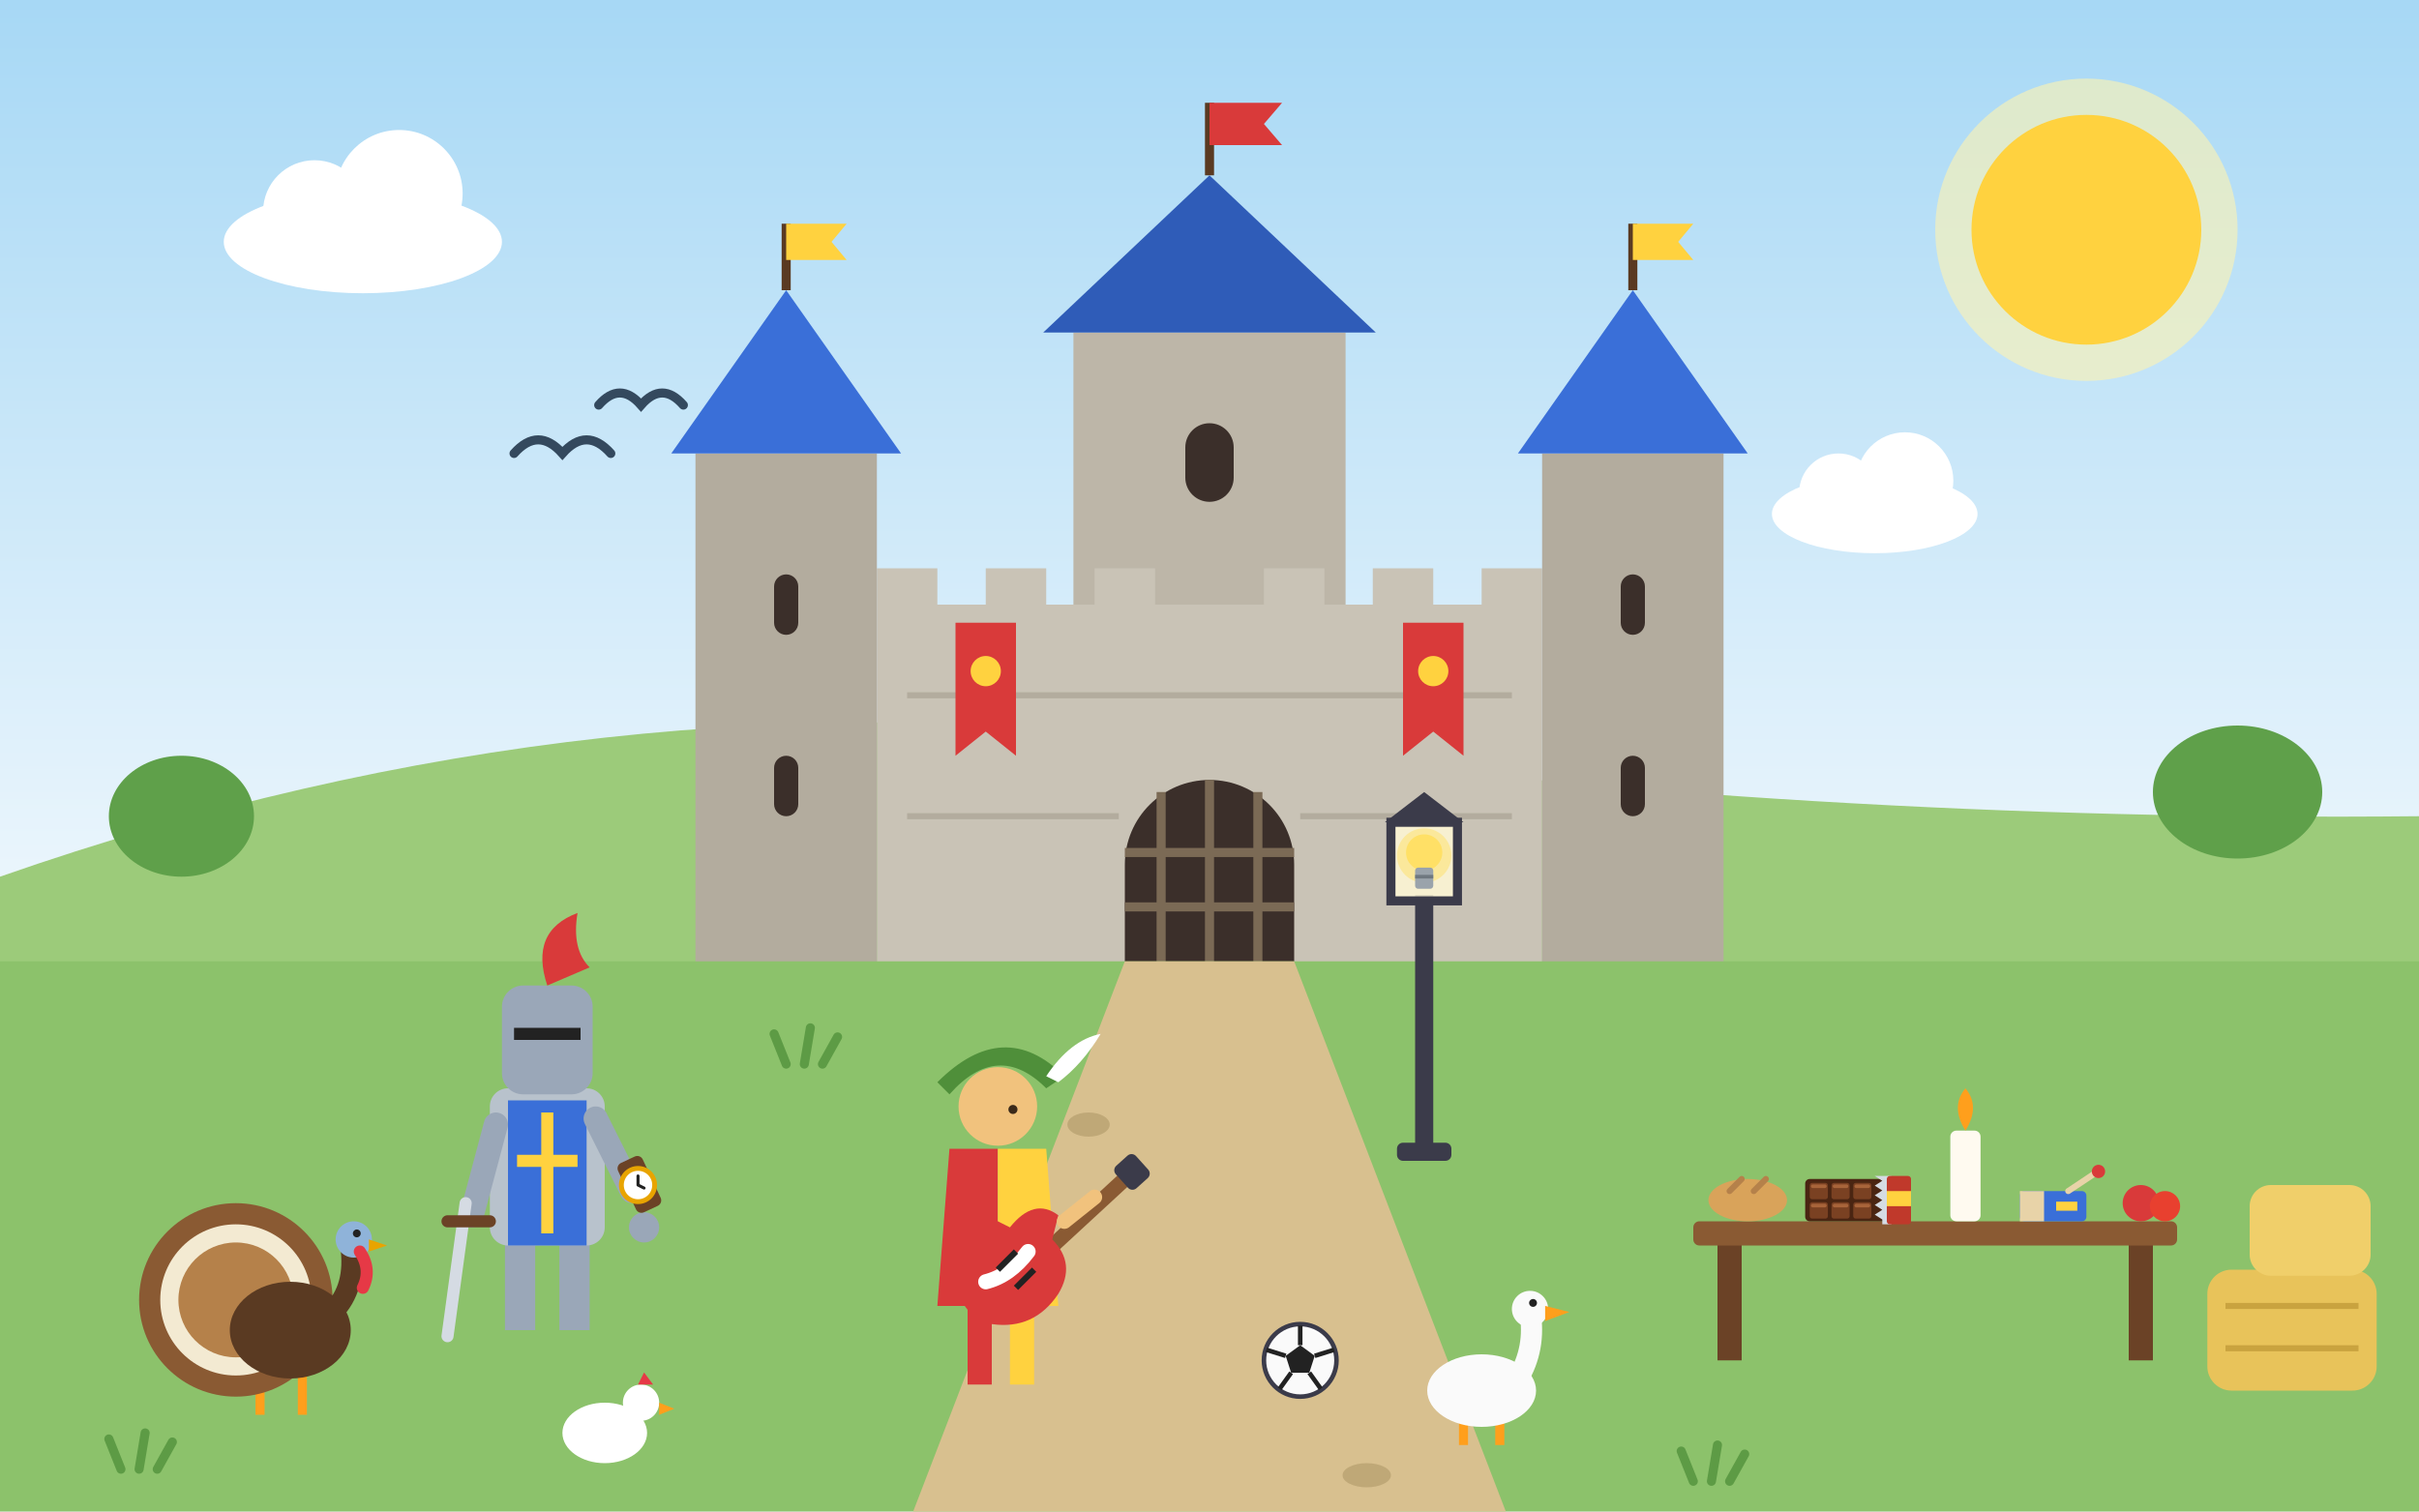
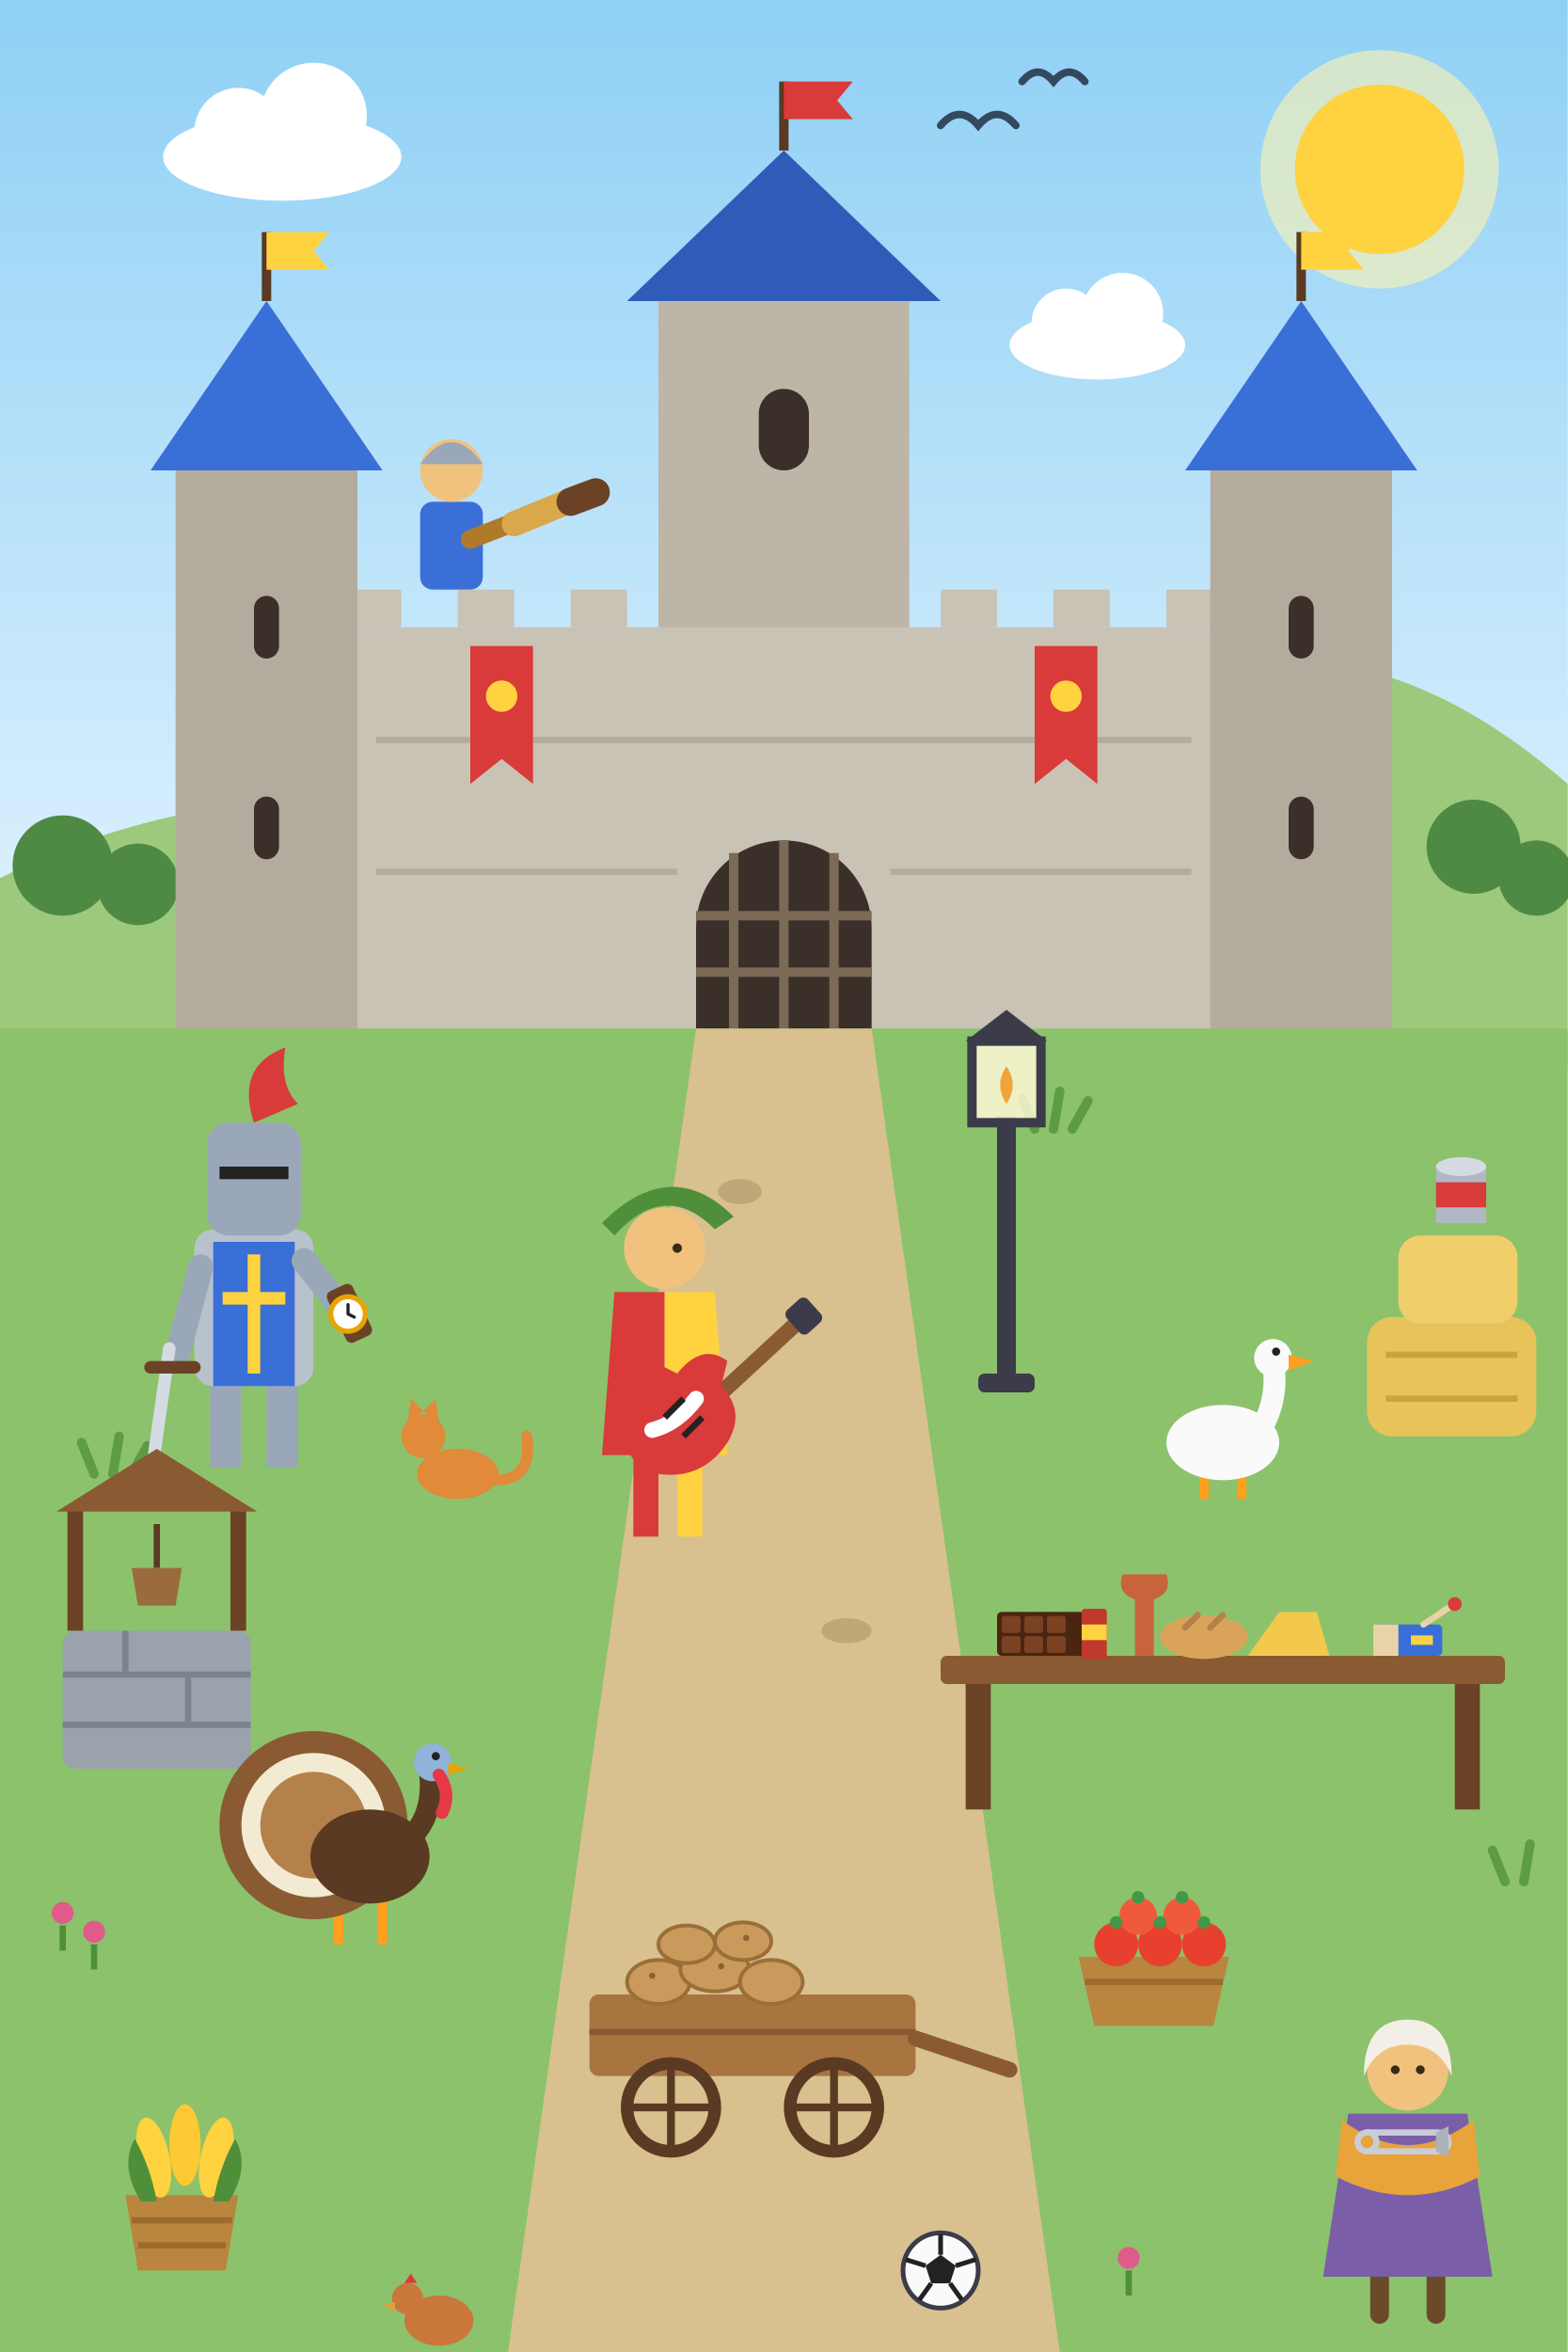
- <svg xmlns="http://www.w3.org/2000/svg" width="800" height="500" viewBox="0 0 800 500">
+ <svg xmlns="http://www.w3.org/2000/svg" width="500" height="750" viewBox="0 0 500 750">
  <defs>
    <linearGradient id="sky" x1="0" y1="0" x2="0" y2="1">
-       <stop offset="0" stop-color="#a7d8f5" />
-       <stop offset="1" stop-color="#f3f9fd" />
+       <stop offset="0" stop-color="#8fd0f5" />
+       <stop offset="1" stop-color="#e8f6ff" />
    </linearGradient>
  </defs>
-   <rect width="800" height="330" fill="url(#sky)" />
-   <circle cx="690" cy="76" r="50" fill="#fff3b0" opacity="0.6" />
+   <rect width="500" height="340" fill="url(#sky)" />
+   <circle cx="440" cy="54" r="38" fill="#fff3b0" opacity="0.6" />
  <g data-anim="sun" fill="#ffd23f">
-     <circle cx="690" cy="76" r="38" />
-   </g>
-   <g data-anim="clouds">
-     <g fill="#fff">
-       <ellipse cx="120" cy="80" rx="46" ry="17" />
-       <circle cx="104" cy="70" r="17" />
-       <circle cx="132" cy="64" r="21" />
-       <ellipse cx="620" cy="170" rx="34" ry="13" />
-       <circle cx="608" cy="163" r="13" />
-       <circle cx="630" cy="159" r="16" />
-     </g>
+     <circle cx="440" cy="54" r="27" />
+   </g>
+   <g data-anim="clouds" fill="#fff">
+     <ellipse cx="90" cy="50" rx="38" ry="14" />
+     <circle cx="76" cy="42" r="14" />
+     <circle cx="100" cy="37" r="17" />
+     <ellipse cx="350" cy="110" rx="28" ry="11" />
+     <circle cx="340" cy="103" r="11" />
+     <circle cx="358" cy="100" r="13" />
  </g>
  <g data-anim="birds">
-     <path d="M170 150q8-9 16 0q8-9 16 0M198 134q7-8 14 0q7-8 14 0" fill="none" stroke="#34495e" stroke-width="3" stroke-linecap="round" />
-   </g>
-   <path d="M0 290q200-70 400-44t400 24V330H0Z" fill="#9ccb7a" />
-   <ellipse cx="60" cy="270" rx="24" ry="20" fill="#5fa04a" />
-   <ellipse cx="740" cy="262" rx="28" ry="22" fill="#5fa04a" />
-   <rect x="355" y="110" width="90" height="210" fill="#bdb6a8" />
-   <path d="M345 110L400 58 455 110Z" fill="#2f5cb8" />
-   <path d="M400 58V34" stroke="#5a3a22" stroke-width="3" />
+     <path d="M300 40q6-7 12 0q6-7 12 0M326 26q5-6 10 0q5-6 10 0" fill="none" stroke="#34495e" stroke-width="2.4" stroke-linecap="round" />
+   </g>
+   <path d="M0 280q80-40 170-16t170-30 160 16V340H0Z" fill="#9cc97c" />
+   <g fill="#4f8a45">
+     <circle cx="20" cy="276" r="16" />
+     <circle cx="44" cy="282" r="13" />
+     <circle cx="470" cy="270" r="15" />
+     <circle cx="490" cy="280" r="12" />
+   </g>
+   <rect x="210" y="96" width="80" height="234" fill="#bdb6a8" />
+   <path d="M200 96L250 48 300 96Z" fill="#2f5cb8" />
+   <path d="M250 48V26" stroke="#5a3a22" stroke-width="3" />
  <g data-anim="flag-keep">
-     <path d="M400 34h24l-6 7 6 7h-24Z" fill="#d93a3a" />
-   </g>
-   <rect x="392" y="140" width="16" height="26" rx="8" fill="#3b2f2a" />
-   <path d="M290 200h220v120H290Z" fill="#c9c3b6" />
-   <path d="M290 188h20v12h-20ZM326 188h20v12h-20ZM362 188h20v12h-20ZM418 188h20v12h-20ZM454 188h20v12h-20ZM490 188h20v12h-20Z" fill="#c9c3b6" />
-   <rect x="230" y="150" width="60" height="170" fill="#b3ac9e" />
-   <rect x="510" y="150" width="60" height="170" fill="#b3ac9e" />
-   <path d="M222 150L260 96 298 150Z" fill="#3a6fd8" />
-   <path d="M502 150L540 96 578 150Z" fill="#3a6fd8" />
-   <path d="M260 96V74M540 96V74" stroke="#5a3a22" stroke-width="3" />
+     <path d="M250 26h22l-5 6 5 6h-22Z" fill="#d93a3a" />
+   </g>
+   <rect x="242" y="124" width="16" height="26" rx="8" fill="#3b2f2a" />
+   <path d="M110 200h280v130H110Z" fill="#c9c3b6" />
+   <path d="M110 188h18v12h-18ZM146 188h18v12h-18ZM182 188h18v12h-18ZM300 188h18v12h-18ZM336 188h18v12h-18ZM372 188h18v12h-18Z" fill="#c9c3b6" />
+   <rect x="56" y="150" width="58" height="180" fill="#b3ac9e" />
+   <rect x="386" y="150" width="58" height="180" fill="#b3ac9e" />
+   <path d="M48 150L85 96 122 150Z" fill="#3a6fd8" />
+   <path d="M378 150L415 96 452 150Z" fill="#3a6fd8" />
+   <path d="M85 96V74M415 96V74" stroke="#5a3a22" stroke-width="3" />
  <g data-anim="flag-left">
-     <path d="M260 74h20l-5 6 5 6h-20Z" fill="#ffd23f" />
+     <path d="M85 74h20l-5 6 5 6h-20Z" fill="#ffd23f" />
  </g>
  <g data-anim="flag-right">
-     <path d="M540 74h20l-5 6 5 6h-20Z" fill="#ffd23f" />
+     <path d="M415 74h20l-5 6 5 6h-20Z" fill="#ffd23f" />
  </g>
  <g fill="#3b2f2a">
-     <rect x="256" y="190" width="8" height="20" rx="4" />
-     <rect x="256" y="250" width="8" height="20" rx="4" />
-     <rect x="536" y="190" width="8" height="20" rx="4" />
-     <rect x="536" y="250" width="8" height="20" rx="4" />
-   </g>
-   <path d="M300 230h200M300 270h70M430 270h70" stroke="#b3ac9e" stroke-width="2" />
+     <rect x="81" y="190" width="8" height="20" rx="4" />
+     <rect x="81" y="254" width="8" height="20" rx="4" />
+     <rect x="411" y="190" width="8" height="20" rx="4" />
+     <rect x="411" y="254" width="8" height="20" rx="4" />
+   </g>
+   <path d="M120 236h260M120 278h96M284 278h96" stroke="#b3ac9e" stroke-width="2" />
  <g data-anim="banner-left">
-     <path d="M316 206h20v44l-10-8-10 8Z" fill="#d93a3a" />
-     <circle cx="326" cy="222" r="5" fill="#ffd23f" />
+     <path d="M150 206h20v44l-10-8-10 8Z" fill="#d93a3a" />
+     <circle cx="160" cy="222" r="5" fill="#ffd23f" />
  </g>
  <g data-anim="banner-right">
-     <path d="M464 206h20v44l-10-8-10 8Z" fill="#d93a3a" />
-     <circle cx="474" cy="222" r="5" fill="#ffd23f" />
-   </g>
-   <path d="M372 320v-34a28 28 0 0 1 56 0v34Z" fill="#3b2f2a" />
-   <path d="M384 262v58M400 258v62M416 262v58M372 282h56M372 300h56" stroke="#7b6a55" stroke-width="3" />
-   <rect y="318" width="800" height="182" fill="#8cc26b" />
-   <path d="M372 318h56l70 182H302Z" fill="#d8c08f" />
-   <ellipse cx="360" cy="372" rx="7" ry="4" fill="#bfa877" />
-   <ellipse cx="452" cy="488" rx="8" ry="4" fill="#bfa877" />
-   <path d="M40 486l-4-10M46 486l2-12M52 486l5-9M560 490l-4-10M566 490l2-12M572 490l5-9M260 352l-4-10M266 352l2-12M272 352l5-9" stroke="#5d9b45" stroke-width="3" stroke-linecap="round" />
-   <rect x="730" y="420" width="56" height="40" rx="8" fill="#e8c35a" />
-   <path d="M736 432h44M736 446h44" stroke="#c9a33f" stroke-width="2" />
-   <rect x="744" y="392" width="40" height="30" rx="7" fill="#f0cf6a" />
-   <rect x="468" y="296" width="6" height="86" fill="#3b3b4a" />
-   <rect x="462" y="378" width="18" height="6" rx="2" fill="#3b3b4a" />
-   <path d="M458 272L471 262 484 272Z" fill="#3b3b4a" />
-   <rect x="460" y="272" width="22" height="26" fill="#fff8d6" fill-opacity="0.85" stroke="#3b3b4a" stroke-width="3" />
+     <path d="M330 206h20v44l-10-8-10 8Z" fill="#d93a3a" />
+     <circle cx="340" cy="222" r="5" fill="#ffd23f" />
+   </g>
+   <path d="M222 330v-34a28 28 0 0 1 56 0v34Z" fill="#3b2f2a" />
+   <path d="M234 272v58M250 268v62M266 272v58M222 292h56M222 310h56" stroke="#7b6a55" stroke-width="3" />
+   <rect x="134" y="160" width="20" height="28" rx="4" fill="#3a6fd8" />
+   <circle cx="144" cy="150" r="10" fill="#f1c27d" />
+   <path d="M134 148q10-14 20 0Z" fill="#9aa7b8" />
+   <rect y="328" width="500" height="422" fill="#8cc26b" />
+   <path d="M222 328h56l60 422H162Z" fill="#d8c08f" />
+   <ellipse cx="236" cy="380" rx="7" ry="4" fill="#bfa877" />
+   <ellipse cx="270" cy="520" rx="8" ry="4" fill="#bfa877" />
+   <path d="M30 470l-4-10M36 470l2-12M42 470l5-9M330 360l-4-10M336 360l2-12M342 360l5-9M480 600l-4-10M486 600l2-12" stroke="#5d9b45" stroke-width="3" stroke-linecap="round" />
+   <path d="M72 440v28M90 440v28" stroke="#9aa7b8" stroke-width="10" />
+   <rect x="62" y="392" width="38" height="50" rx="6" fill="#b8c2cc" />
+   <path d="M68 396h26v46h-26Z" fill="#3a6fd8" />
+   <path d="M81 400v38M71 414h20" stroke="#ffd23f" stroke-width="4" />
+   <path d="M64 404l-8 30" stroke="#9aa7b8" stroke-width="8" stroke-linecap="round" />
+   <path d="M54 430l-6 42" stroke="#d5dbe3" stroke-width="4" stroke-linecap="round" />
+   <path d="M48 436h14" stroke="#6b4226" stroke-width="4" stroke-linecap="round" />
+   <path d="M97 402l14 18" stroke="#9aa7b8" stroke-width="8" stroke-linecap="round" />
+   <rect x="66" y="358" width="30" height="36" rx="7" fill="#9aa7b8" />
+   <rect x="70" y="372" width="22" height="4" fill="#222" />
+   <path d="M81 358q-6-18 10-24q-2 12 4 18Z" fill="#d93a3a" />
+   <path d="M206 462v28" stroke="#d93a3a" stroke-width="8" />
+   <path d="M220 462v28" stroke="#ffd23f" stroke-width="8" />
+   <path d="M196 412h16v52h-20Z" fill="#d93a3a" />
+   <path d="M212 412h16l4 52h-20Z" fill="#ffd23f" />
+   <circle cx="212" cy="398" r="13" fill="#f1c27d" />
+   <path d="M196 394q16-18 32-2l6-4q-20-20-42 2Z" fill="#4f8f3a" />
+   <circle cx="216" cy="398" r="1.5" fill="#3b2a1a" />
+   <rect x="318" y="356" width="6" height="86" fill="#3b3b4a" />
+   <rect x="312" y="438" width="18" height="6" rx="2" fill="#3b3b4a" />
+   <path d="M308 332L321 322 334 332Z" fill="#3b3b4a" />
+   <rect x="310" y="332" width="22" height="26" fill="#fff8d6" fill-opacity="0.85" stroke="#3b3b4a" stroke-width="3" />
+   <path d="M321 352q-4-6 0-12q4 6 0 12Z" fill="#f2a33a" />
  <g data-anim="goose">
-     <path d="M484 470v8M496 470v8" stroke="#ff9f1c" stroke-width="3" />
-     <ellipse cx="490" cy="460" rx="18" ry="12" fill="#fafafa" />
-     <path d="M502 456q6-10 4-22" fill="none" stroke="#fafafa" stroke-width="7" stroke-linecap="round" />
-     <circle cx="506" cy="433" r="6" fill="#fafafa" />
-     <path d="M511 432l8 2-8 3Z" fill="#ff9f1c" />
-     <circle cx="507" cy="431" r="1.3" fill="#222" />
-   </g>
-   <path d="M172 410v30M190 410v30" stroke="#9aa7b8" stroke-width="10" />
-   <rect x="162" y="360" width="38" height="52" rx="6" fill="#b8c2cc" />
-   <path d="M168 364h26v48h-26Z" fill="#3a6fd8" />
-   <path d="M181 368v40M171 384h20" stroke="#ffd23f" stroke-width="4" />
-   <path d="M164 372l-8 30" stroke="#9aa7b8" stroke-width="8" stroke-linecap="round" />
-   <path d="M154 398l-6 44" stroke="#d5dbe3" stroke-width="4" stroke-linecap="round" />
-   <path d="M148 404h14" stroke="#6b4226" stroke-width="4" stroke-linecap="round" />
-   <path d="M197 370l12 24" stroke="#9aa7b8" stroke-width="8" stroke-linecap="round" />
-   <circle cx="213" cy="406" r="5" fill="#9aa7b8" />
-   <rect x="166" y="326" width="30" height="36" rx="7" fill="#9aa7b8" />
-   <rect x="170" y="340" width="22" height="4" fill="#222" />
-   <path d="M181 326q-6-18 10-24q-2 12 4 18Z" fill="#d93a3a" />
-   <path d="M324 430v28" stroke="#d93a3a" stroke-width="8" />
-   <path d="M338 430v28" stroke="#ffd23f" stroke-width="8" />
-   <path d="M314 380h16v52h-20Z" fill="#d93a3a" />
-   <path d="M330 380h16l4 52h-20Z" fill="#ffd23f" />
-   <circle cx="330" cy="366" r="13" fill="#f1c27d" />
-   <path d="M314 362q16-18 32-2l6-4q-20-20-42 2Z" fill="#4f8f3a" />
-   <path d="M346 356q8-12 18-14q-6 10-14 16Z" fill="#fff" />
-   <circle cx="335" cy="367" r="1.5" fill="#3b2a1a" />
-   <rect x="568" y="410" width="8" height="40" fill="#6b4226" />
-   <rect x="704" y="410" width="8" height="40" fill="#6b4226" />
-   <rect x="560" y="404" width="160" height="8" rx="2" fill="#8a5a33" />
-   <ellipse cx="578" cy="397" rx="13" ry="7" fill="#d9a35a" />
-   <path d="M572 394l4-4M580 394l4-4" stroke="#b5814a" stroke-width="2" stroke-linecap="round" />
-   <rect x="645" y="374" width="10" height="30" rx="2" fill="#fffaf0" />
-   <g data-anim="flame">
-     <path d="M650 374q-5-8 0-14q5 6 0 14Z" fill="#ff9f1c" />
-   </g>
-   <circle cx="708" cy="398" r="6" fill="#d93a3a" />
-   <circle cx="716" cy="399" r="5" fill="#e8402f" />
+     <path d="M384 470v8M396 470v8" stroke="#ff9f1c" stroke-width="3" />
+     <ellipse cx="390" cy="460" rx="18" ry="12" fill="#fafafa" />
+     <path d="M402 456q6-10 4-22" fill="none" stroke="#fafafa" stroke-width="7" stroke-linecap="round" />
+     <circle cx="406" cy="433" r="6" fill="#fafafa" />
+     <path d="M411 432l8 2-8 3Z" fill="#ff9f1c" />
+     <circle cx="407" cy="431" r="1.3" fill="#222" />
+   </g>
+   <rect x="436" y="420" width="54" height="38" rx="8" fill="#e8c35a" />
+   <path d="M442 432h42M442 446h42" stroke="#c9a33f" stroke-width="2" />
+   <rect x="446" y="394" width="38" height="28" rx="7" fill="#f0cf6a" />
+   <rect x="20" y="520" width="60" height="44" rx="4" fill="#9aa3ab" />
+   <path d="M20 534h60M20 550h60M40 520v14M60 534v16" stroke="#7b848c" stroke-width="2" />
+   <path d="M24 520V480M76 520V480" stroke="#6b4226" stroke-width="5" />
+   <path d="M18 482L50 462 82 482Z" fill="#8a5a33" />
+   <g data-anim="bucket">
+     <path d="M50 486v14" stroke="#5a3a22" stroke-width="2" />
+     <path d="M42 500h16l-2 12h-12Z" fill="#9a6b3c" />
+   </g>
+   <rect x="300" y="528" width="180" height="9" rx="2" fill="#8a5a33" />
+   <rect x="308" y="537" width="8" height="40" fill="#6b4226" />
+   <rect x="464" y="537" width="8" height="40" fill="#6b4226" />
+   <ellipse cx="384" cy="522" rx="14" ry="7" fill="#d9a35a" />
+   <path d="M378 519l4-4M386 519l4-4" stroke="#b5814a" stroke-width="2" stroke-linecap="round" />
+   <path d="M398 528l10-14h12l4 14Z" fill="#f2c94c" />
+   <path d="M362 528v-18q-6-2-4-8h14q2 6-4 8v18Z" fill="#c8643b" />
+   <rect x="188" y="636" width="104" height="26" rx="3" fill="#a8743f" />
+   <path d="M188 648h104" stroke="#8a5a33" stroke-width="2" />
+   <path d="M292 650l30 10" stroke="#8a5a33" stroke-width="5" stroke-linecap="round" />
+   <g>
+     <circle cx="214" cy="672" r="14" fill="none" stroke="#5a3a22" stroke-width="4" />
+     <path d="M214 658v28M200 672h28" stroke="#5a3a22" stroke-width="2.5" />
+   </g>
+   <circle cx="266" cy="672" r="14" fill="none" stroke="#5a3a22" stroke-width="4" />
+   <path d="M266 658v28M252 672h28" stroke="#5a3a22" stroke-width="2.5" />
+   <ellipse cx="146" cy="470" rx="13" ry="8" fill="#e08a3a" />
+   <circle cx="135" cy="458" r="7" fill="#e08a3a" />
+   <path d="M130 454l1-8 4 4ZM140 454l-1-8-4 4Z" fill="#e08a3a" />
+   <g data-anim="cat-tail">
+     <path d="M158 472q12 0 10-14" fill="none" stroke="#e08a3a" stroke-width="3.5" stroke-linecap="round" />
+   </g>
+   <path d="M440 738v-14M458 738v-14" stroke="#6b4a2a" stroke-width="6" stroke-linecap="round" />
+   <path d="M430 674h38l8 52h-54Z" fill="#7b5ea8" />
+   <path d="M428 676q21 16 42 0l2 18q-23 12-46 0Z" fill="#e8a33a" />
+   <circle cx="449" cy="660" r="13" fill="#f1c27d" />
+   <path d="M435 662q0-18 14-18t14 18q-4-10-14-10t-14 10Z" fill="#f4efe6" />
+   <circle cx="445" cy="660" r="1.4" fill="#3b2a1a" />
+   <circle cx="453" cy="660" r="1.4" fill="#3b2a1a" />
  <g data-anim="hen">
-     <ellipse cx="200" cy="474" rx="14" ry="10" fill="#fff" />
-     <circle cx="212" cy="464" r="6" fill="#fff" />
-     <path d="M211 458l2-4 3 4Z" fill="#e63946" />
-     <path d="M218 464l5 2-5 2Z" fill="#ff9f1c" />
-   </g>
-   <g id="bulb">
-     <circle cx="471" cy="283" r="9" fill="#ffe066" opacity="0.5" />
-     <circle cx="471" cy="282" r="6" fill="#ffe066" />
-     <rect x="468" y="287" width="6" height="7" rx="1" fill="#9aa3ab" />
-     <path d="M468 290h6" stroke="#6f7880" stroke-width="1.2" />
+     <ellipse cx="140" cy="740" rx="11" ry="8" fill="#c9773a" />
+     <circle cx="130" cy="733" r="5" fill="#c9773a" />
+     <path d="M126 734l-4 1 4 2Z" fill="#e0a040" />
+     <path d="M129 728l2-3 2 3Z" fill="#d93a3a" />
+   </g>
+   <g fill="#e05a8a">
+     <circle cx="20" cy="610" r="3.5" />
+     <circle cx="30" cy="616" r="3.5" />
+     <circle cx="360" cy="720" r="3.5" />
+   </g>
+   <path d="M20 614v8M30 620v8M360 724v8" stroke="#4f8f3a" stroke-width="2" />
+   <g id="telescope">
+     <path d="M150 172l36-14" stroke="#b07a2a" stroke-width="6" stroke-linecap="round" />
+     <path d="M164 167l22-9" stroke="#d9a84a" stroke-width="8" stroke-linecap="round" />
+     <path d="M182 160l8-3" stroke="#6b4226" stroke-width="9" stroke-linecap="round" />
  </g>
  <g id="watch">
-     <rect x="207" y="383" width="9" height="18" rx="2" fill="#6b4226" transform="rotate(-25 211 392)" />
-     <circle cx="211" cy="392" r="5.5" fill="#fff" stroke="#e8a400" stroke-width="1.6" />
-     <path d="M211 392v-3M211 392l2 1" stroke="#222" stroke-width="1" stroke-linecap="round" />
+     <rect x="107" y="410" width="9" height="18" rx="2" fill="#6b4226" transform="rotate(-25 111 419)" />
+     <circle cx="111" cy="419" r="5.5" fill="#fff" stroke="#e8a400" stroke-width="1.6" />
+     <path d="M111 419v-3M111 419l2 1" stroke="#222" stroke-width="1" stroke-linecap="round" />
  </g>
  <g id="guitar">
-     <path d="M346 414l26-24" stroke="#8a5a33" stroke-width="5" stroke-linecap="round" />
-     <rect x="370" y="383" width="9" height="10" rx="2" fill="#3b3b4a" transform="rotate(-42 374 388)" />
-     <path d="M318 418q-4-12 8-16l8 4q8-10 16-4l-2 8q8 8 2 18q-8 12-22 10q-14-4-10-20Z" fill="#d93a3a" />
-     <path d="M326 424q8-2 14-10" stroke="#fff" stroke-width="5" stroke-linecap="round" />
-     <path d="M336 426l6-6M330 420l6-6" stroke="#222" stroke-width="2" />
-     <path d="M352 404l10-8" stroke="#f1c27d" stroke-width="5" stroke-linecap="round" />
-   </g>
-   <g id="turkey">
-     <path d="M86 454v14M100 454v14" stroke="#ff9f1c" stroke-width="3" />
-     <circle cx="78" cy="430" r="32" fill="#8a5a33" />
-     <circle cx="78" cy="430" r="25" fill="#f3ead2" />
-     <circle cx="78" cy="430" r="19" fill="#b5814a" />
-     <ellipse cx="96" cy="440" rx="20" ry="16" fill="#5a3a22" />
-     <path d="M110 434q8-8 6-22" fill="none" stroke="#5a3a22" stroke-width="7" stroke-linecap="round" />
-     <circle cx="117" cy="410" r="6" fill="#8fb3d9" />
-     <path d="M122 410l6 2-6 2Z" fill="#e8a400" />
-     <path d="M119 414q4 6 1 12" stroke="#e63946" stroke-width="4" fill="none" stroke-linecap="round" />
-     <circle cx="118" cy="408" r="1.3" fill="#222" />
+     <path d="M228 446l26-24" stroke="#8a5a33" stroke-width="5" stroke-linecap="round" />
+     <rect x="252" y="415" width="9" height="10" rx="2" fill="#3b3b4a" transform="rotate(-42 256 420)" />
+     <path d="M200 450q-4-12 8-16l8 4q8-10 16-4l-2 8q8 8 2 18q-8 12-22 10q-14-4-10-20Z" fill="#d93a3a" />
+     <path d="M208 456q8-2 14-10" stroke="#fff" stroke-width="5" stroke-linecap="round" />
+     <path d="M218 458l6-6M212 452l6-6" stroke="#222" stroke-width="2" />
+   </g>
+   <g id="tin-can">
+     <rect x="42" y="500" width="16" height="18" fill="#b0b8c4" transform="translate(416 -128)" />
+     <rect x="42" y="505" width="16" height="8" fill="#d93a3a" transform="translate(416 -128)" />
+     <ellipse cx="50" cy="500" rx="8" ry="3" fill="#d5dbe3" transform="translate(416 -128)" />
+   </g>
+   <g id="chocolate">
+     <rect x="318" y="514" width="34" height="14" rx="1.5" fill="#4a2512" />
+     <g fill="#7a4122">
+       <rect x="319.5" y="515.3" width="6" height="5.4" rx="0.8" />
+       <rect x="326.7" y="515.3" width="6" height="5.4" rx="0.8" />
+       <rect x="333.9" y="515.3" width="6" height="5.4" rx="0.8" />
+       <rect x="319.5" y="521.7" width="6" height="5.4" rx="0.8" />
+       <rect x="326.7" y="521.7" width="6" height="5.4" rx="0.8" />
+       <rect x="333.9" y="521.7" width="6" height="5.4" rx="0.8" />
+     </g>
+     <rect x="345" y="513" width="8" height="16" rx="1" fill="#c0392b" />
+     <rect x="345" y="518" width="8" height="5" fill="#ffd23f" />
+   </g>
+   <g id="matches">
+     <rect x="438" y="518" width="22" height="10" rx="1.5" fill="#3a6fd8" />
+     <rect x="438" y="518" width="8" height="10" fill="#e8d3a8" />
+     <path d="M450 523h7" stroke="#ffd23f" stroke-width="3" />
+     <path d="M454 518l9-6" stroke="#e8d3a8" stroke-width="2" stroke-linecap="round" />
+     <circle cx="464" cy="511.5" r="2.2" fill="#d93a3a" />
+   </g>
+   <g id="turkey" transform="translate(-20 -10)">
+     <path d="M128 616v14M142 616v14" stroke="#ff9f1c" stroke-width="3" />
+     <circle cx="120" cy="592" r="30" fill="#8a5a33" />
+     <circle cx="120" cy="592" r="23" fill="#f3ead2" />
+     <circle cx="120" cy="592" r="17" fill="#b5814a" />
+     <ellipse cx="138" cy="602" rx="19" ry="15" fill="#5a3a22" />
+     <path d="M151 596q8-8 6-22" fill="none" stroke="#5a3a22" stroke-width="7" stroke-linecap="round" />
+     <circle cx="158" cy="572" r="6" fill="#8fb3d9" />
+     <path d="M163 572l6 2-6 2Z" fill="#e8a400" />
+     <path d="M160 576q4 6 1 12" stroke="#e63946" stroke-width="4" fill="none" stroke-linecap="round" />
+     <circle cx="159" cy="570" r="1.3" fill="#222" />
+   </g>
+   <g id="potatoes">
+     <g fill="#c99a5b" stroke="#9a6e38" stroke-width="1.2">
+       <ellipse cx="210" cy="632" rx="10" ry="7" />
+       <ellipse cx="228" cy="628" rx="11" ry="7" />
+       <ellipse cx="246" cy="632" rx="10" ry="7" />
+       <ellipse cx="219" cy="620" rx="9" ry="6" />
+       <ellipse cx="237" cy="619" rx="9" ry="6" />
+     </g>
+     <g fill="#8a6234">
+       <circle cx="208" cy="630" r="1" />
+       <circle cx="230" cy="627" r="1" />
+       <circle cx="238" cy="618" r="1" />
+     </g>
+   </g>
+   <g id="tomatoes" transform="translate(-20 -16)">
+     <path d="M364 640h48l-5 22h-38Z" fill="#b9853f" />
+     <path d="M366 648h44" stroke="#9c6b2e" stroke-width="2" />
+     <circle cx="376" cy="636" r="7" fill="#e8402f" />
+     <circle cx="390" cy="636" r="7" fill="#e8402f" />
+     <circle cx="404" cy="636" r="7" fill="#e8402f" />
+     <circle cx="383" cy="627" r="6" fill="#f05a3c" />
+     <circle cx="397" cy="627" r="6" fill="#f05a3c" />
+     <g fill="#3f9a4a">
+       <circle cx="376" cy="629" r="2" />
+       <circle cx="390" cy="629" r="2" />
+       <circle cx="404" cy="629" r="2" />
+       <circle cx="383" cy="621" r="2" />
+       <circle cx="397" cy="621" r="2" />
+     </g>
+   </g>
+   <g id="corn">
+     <path d="M40 700h36l-4 24h-28Z" fill="#b9853f" />
+     <path d="M42 708h32M44 716h28" stroke="#9c6b2e" stroke-width="2" />
+     <ellipse cx="49" cy="688" rx="5" ry="13" fill="#ffd23f" transform="rotate(-12 49 688)" />
+     <ellipse cx="59" cy="684" rx="5" ry="13" fill="#ffc933" />
+     <ellipse cx="69" cy="688" rx="5" ry="13" fill="#ffd23f" transform="rotate(12 69 688)" />
+     <path d="M45 702q-7-11-2-20q5 9 7 20ZM73 702q7-11 2-20q-5 9-7 20Z" fill="#4f8f3a" />
  </g>
  <g id="ball">
-     <circle cx="430" cy="450" r="12" fill="#fafafa" stroke="#3b3b4a" stroke-width="1.5" />
-     <path d="M430 445l4.8 3.5-1.8 5.6h-6l-1.8-5.6Z" fill="#222" />
-     <path d="M430 438.5v6.5M434.8 448.5l6.4-2M433 454.1l3.8 5.3M427 454.1l-3.8 5.3M425.2 448.5l-6.4-2" stroke="#222" stroke-width="1.5" />
-   </g>
-   <g id="chocolate">
-     <rect x="597" y="390" width="34" height="14" rx="1.5" fill="#4a2512" />
-     <g fill="#7a4122">
-       <rect x="598.5" y="391.3" width="6" height="5.4" rx="0.8" />
-       <rect x="605.7" y="391.3" width="6" height="5.4" rx="0.8" />
-       <rect x="612.9" y="391.3" width="6" height="5.4" rx="0.8" />
-       <rect x="598.5" y="397.7" width="6" height="5.4" rx="0.8" />
-       <rect x="605.7" y="397.7" width="6" height="5.4" rx="0.8" />
-       <rect x="612.9" y="397.7" width="6" height="5.4" rx="0.8" />
-     </g>
-     <path d="M599.5 392.4h4M606.7 392.4h4M613.9 392.4h4M599.5 398.8h4M606.7 398.8h4M613.9 398.8h4" stroke="#a8643a" stroke-width="1.2" stroke-linecap="round" />
-     <path d="M620 389l2.5 1.6-2.5 1.6 2.5 1.6-2.5 1.6 2.5 1.6-2.5 1.6 2.5 1.6-2.5 1.6 2.5 1.6V405h3V389Z" fill="#d5dbe3" />
-     <rect x="624" y="389" width="8" height="16" rx="1" fill="#c0392b" />
-     <rect x="624" y="394" width="8" height="5" fill="#ffd23f" />
-   </g>
-   <g id="matches">
-     <rect x="668" y="394" width="22" height="10" rx="1.5" fill="#3a6fd8" />
-     <rect x="668" y="394" width="8" height="10" fill="#e8d3a8" />
-     <path d="M680 399h7" stroke="#ffd23f" stroke-width="3" />
-     <path d="M684 394l9-6" stroke="#e8d3a8" stroke-width="2" stroke-linecap="round" />
-     <circle cx="694" cy="387.5" r="2.2" fill="#d93a3a" />
+     <circle cx="300" cy="724" r="12" fill="#fafafa" stroke="#3b3b4a" stroke-width="1.5" />
+     <path d="M300 719l4.8 3.5-1.8 5.6h-6l-1.8-5.6Z" fill="#222" />
+     <path d="M300 712.5v6.5M304.8 722.5l6.4-2M303 728.1l3.8 5.3M297 728.1l-3.8 5.3M295.2 722.5l-6.4-2" stroke="#222" stroke-width="1.5" />
+   </g>
+   <g id="pin">
+     <path d="M436 680h22q4 0 4 3t-4 3h-20" fill="none" stroke="#c8ced6" stroke-width="2" stroke-linecap="round" />
+     <circle cx="436" cy="683" r="3" fill="none" stroke="#c8ced6" stroke-width="2" />
+     <path d="M458 680l4-2v10l-4-2" fill="#aab2bc" />
  </g>
</svg>
